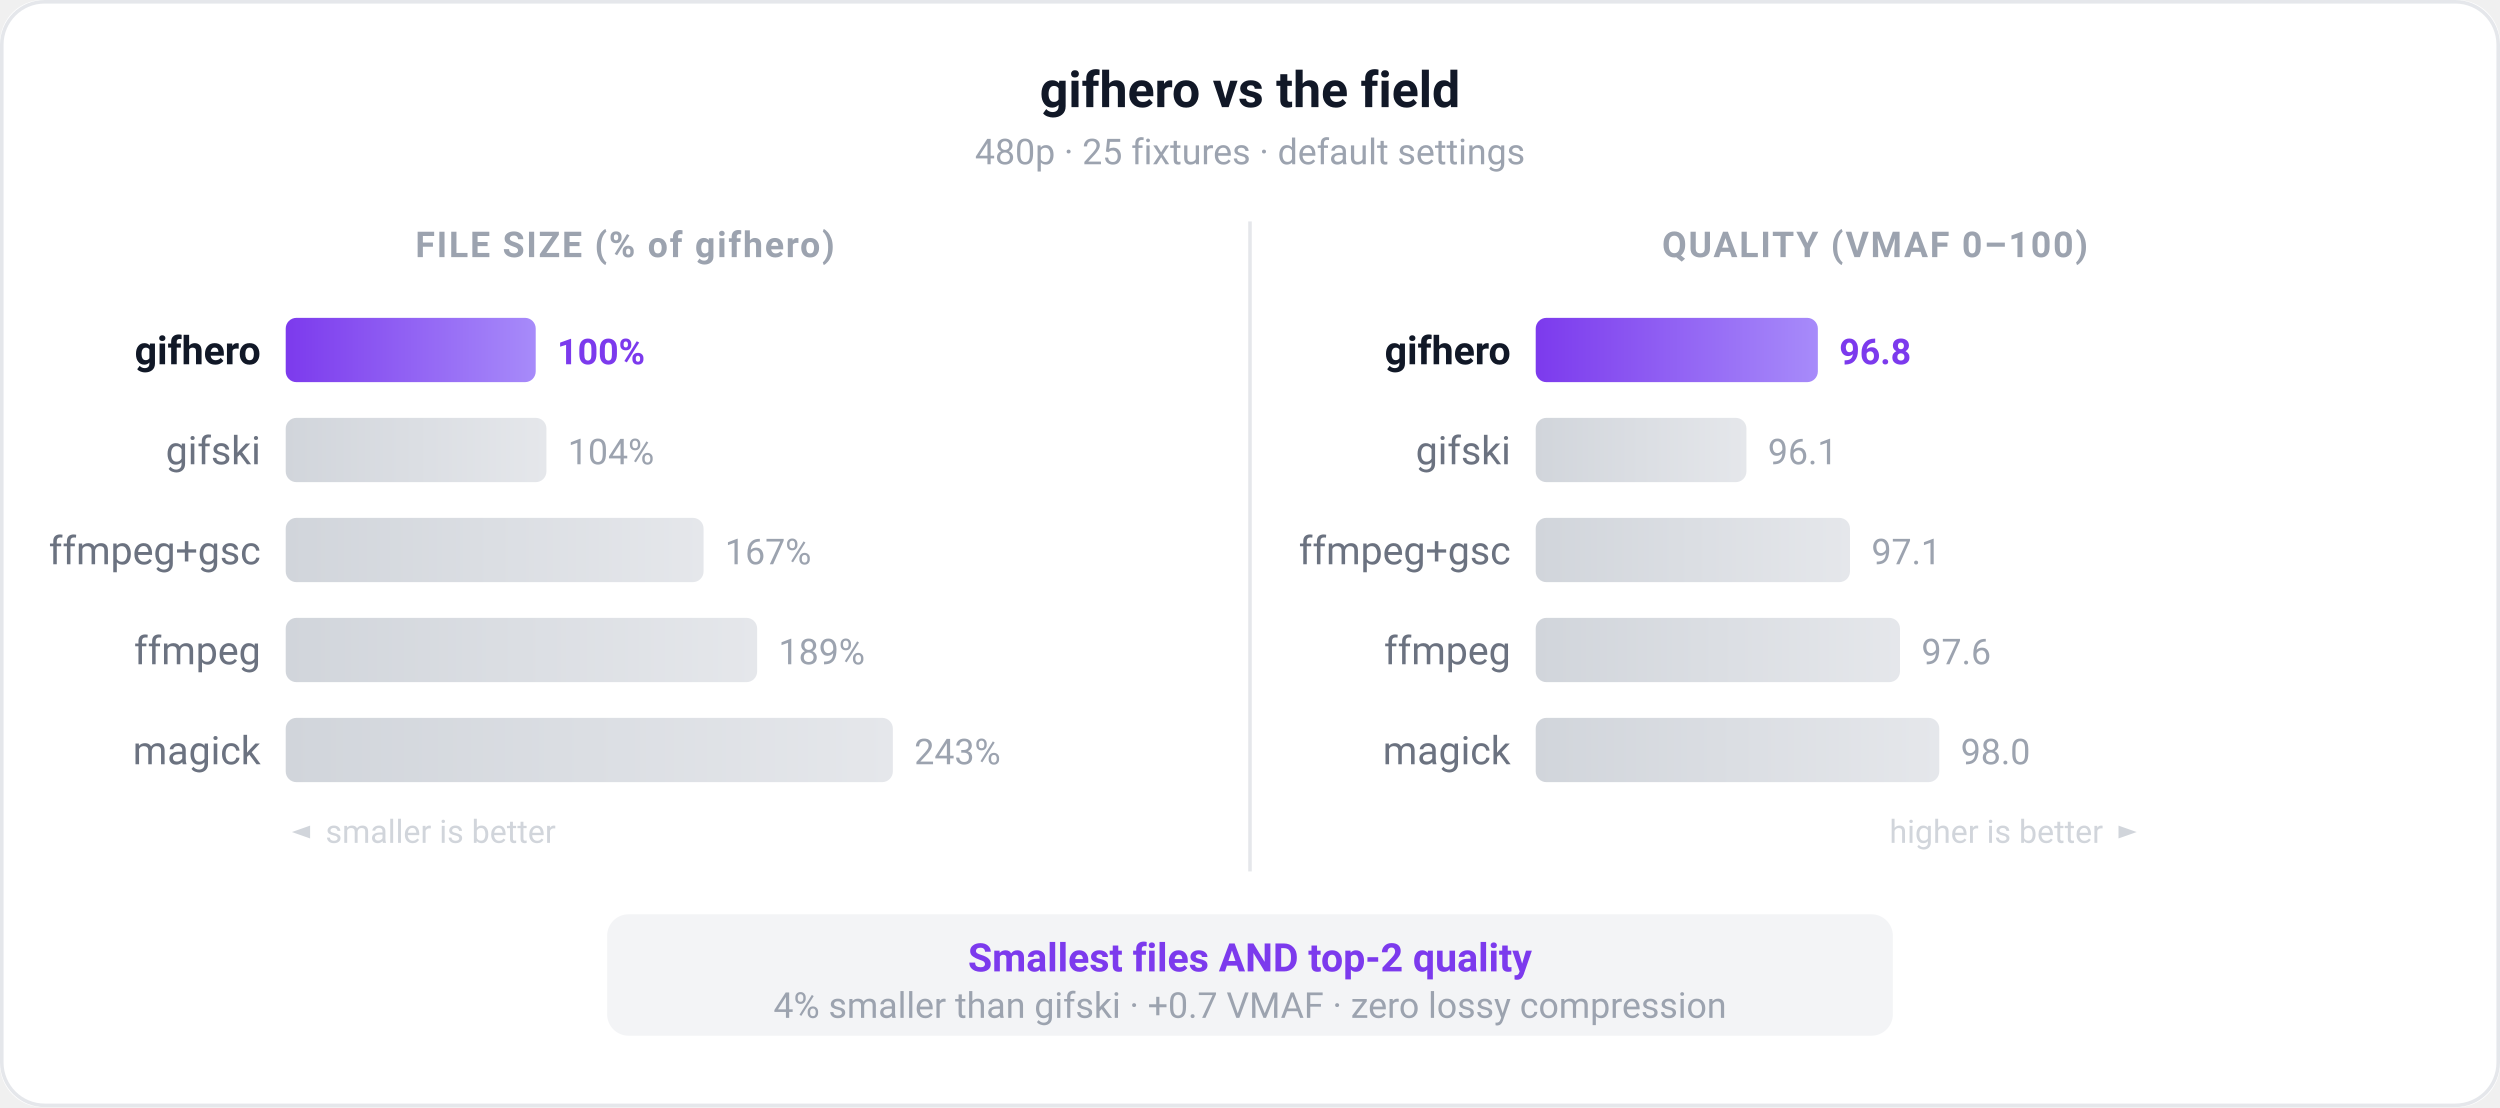
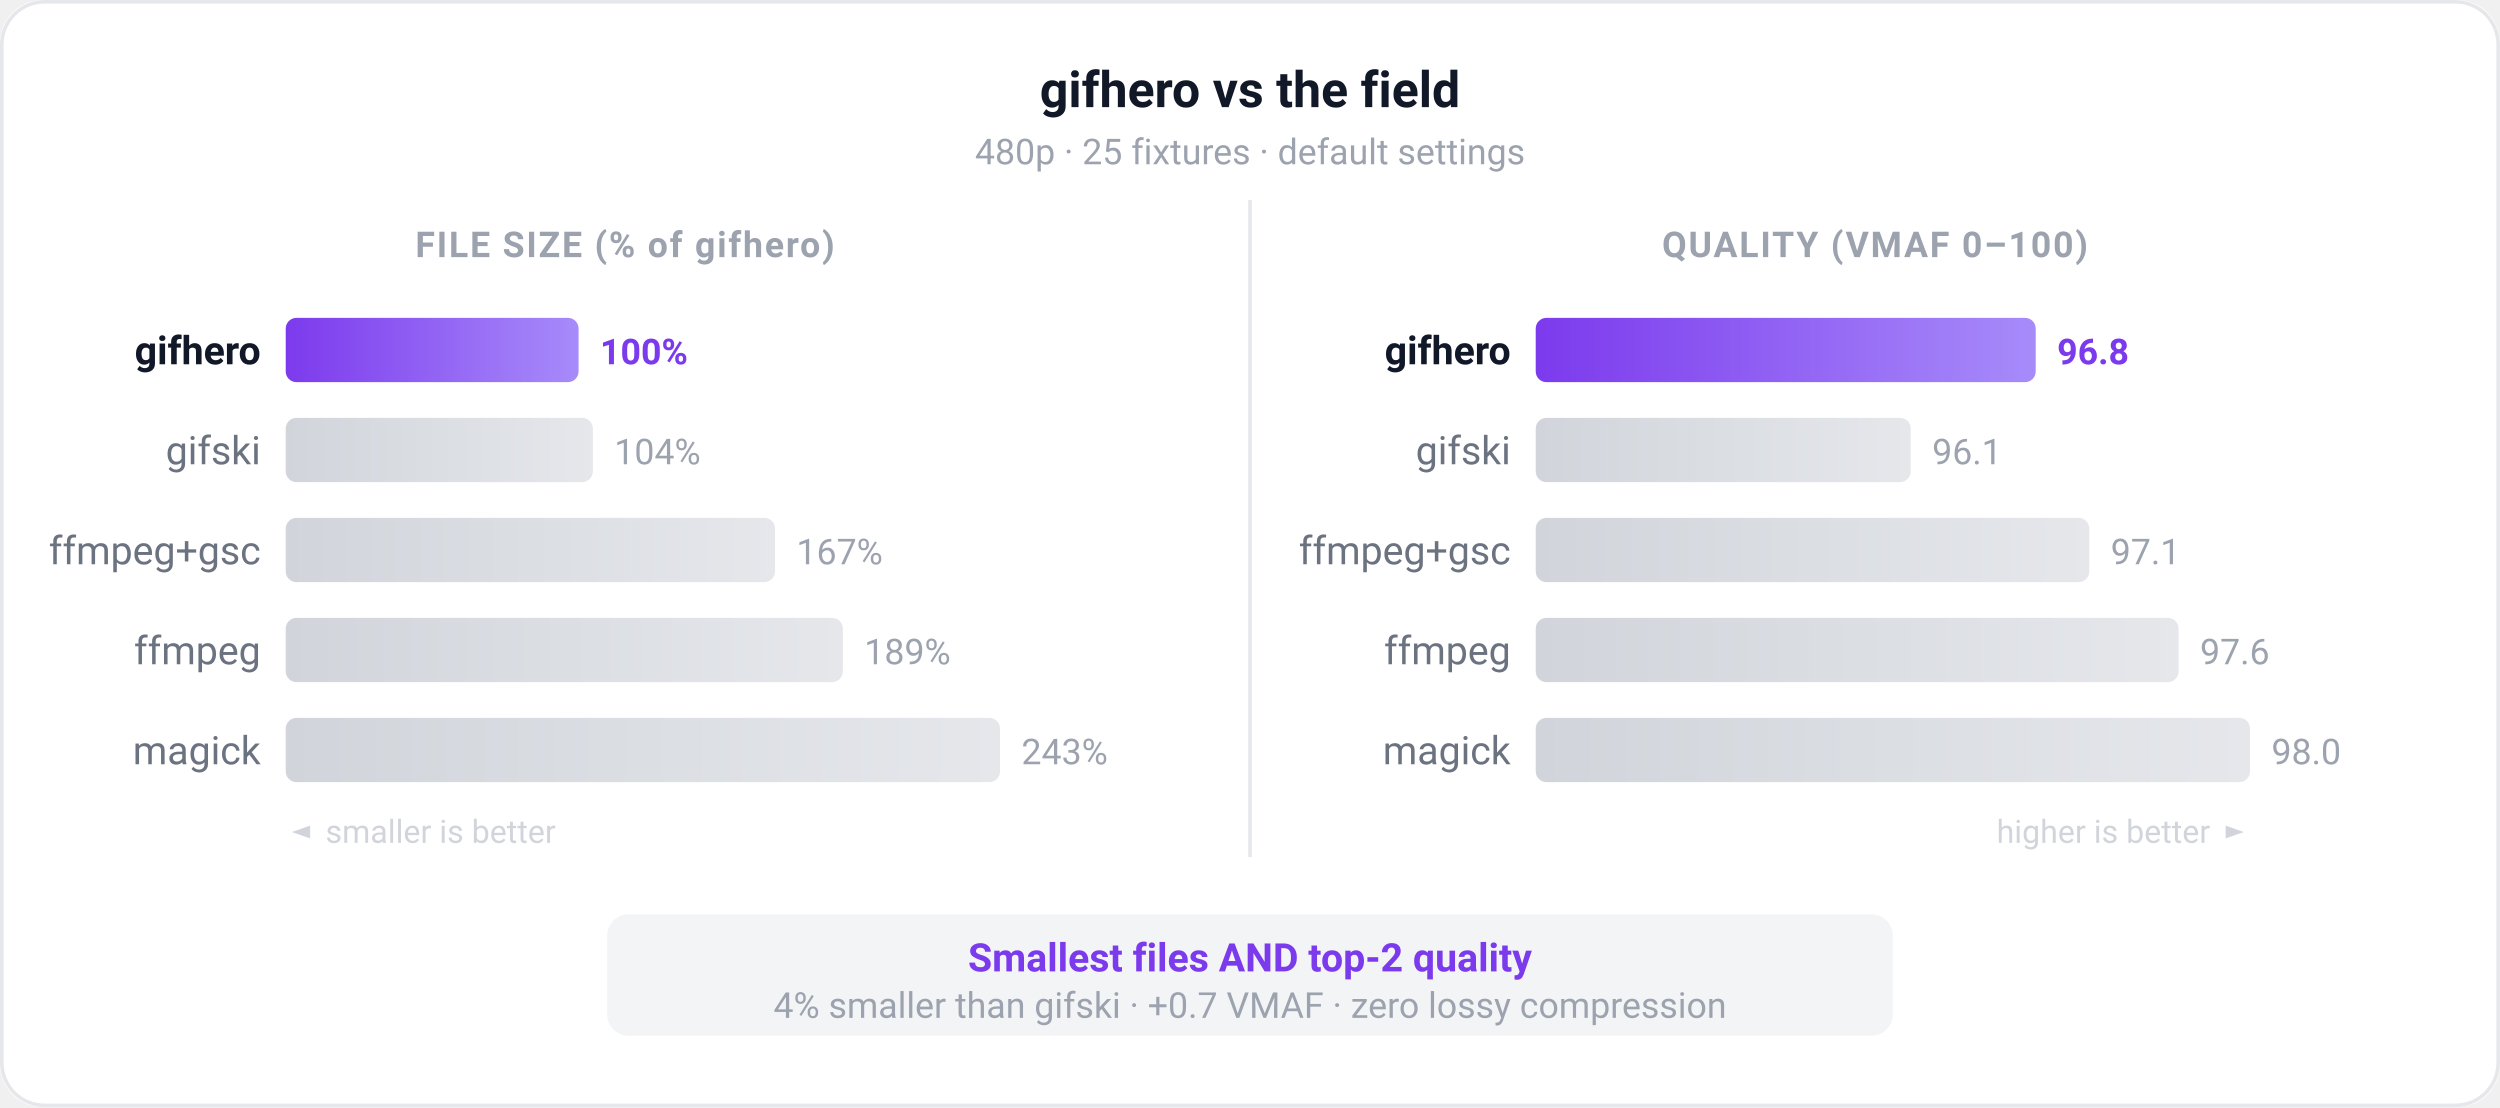
<svg xmlns="http://www.w3.org/2000/svg" viewBox="0 0 700 310" font-family="-apple-system,BlinkMacSystemFont,'Segoe UI',Roboto,Helvetica,sans-serif">
  <defs>
    <linearGradient id="g1" x1="0" y1="0" x2="1" y2="0">
      <stop offset="0%" stop-color="#7c3aed" />
      <stop offset="100%" stop-color="#a78bfa" />
    </linearGradient>
    <linearGradient id="g2" x1="0" y1="0" x2="1" y2="0">
      <stop offset="0%" stop-color="#d1d5db" />
      <stop offset="100%" stop-color="#e5e7eb" />
    </linearGradient>
  </defs>
  <rect width="700" height="310" rx="12" fill="#ffffff" />
  <rect x="0.5" y="0.5" width="699" height="309" rx="12" fill="none" stroke="#e5e7eb" />
  <text x="350" y="30" text-anchor="middle" font-size="14" font-weight="700" fill="#111827">gifhero vs the field</text>
  <text x="350" y="46" text-anchor="middle" font-size="10" fill="#9ca3af">480p · 25 fixtures · default settings</text>
+   <line x1="350" y1="56" x2="350" y2="240" stroke="#e5e7eb" stroke-width="1" />
  <text x="175" y="72" text-anchor="middle" font-size="10" font-weight="600" fill="#9ca3af" letter-spacing="0.05em">FILE SIZE (% of gifhero)</text>
  <text x="73" y="102" text-anchor="end" font-size="11" font-weight="600" fill="#111827">gifhero</text>
-   <rect x="80" y="89" width="70" height="18" rx="3" fill="url(#g1)" />
-   <text x="156" y="102" font-size="10" fill="#7c3aed" font-weight="600">100%</text>
+   <rect x="80" y="89" width="82" height="18" rx="3" fill="url(#g1)" />
+   <text x="168" y="102" font-size="10" fill="#7c3aed" font-weight="600">100%</text>
  <text x="73" y="130" text-anchor="end" font-size="11" fill="#6b7280">gifski</text>
-   <rect x="80" y="117" width="73" height="18" rx="3" fill="url(#g2)" />
-   <text x="159" y="130" font-size="10" fill="#9ca3af">104%</text>
+   <rect x="80" y="117" width="86" height="18" rx="3" fill="url(#g2)" />
+   <text x="172" y="130" font-size="10" fill="#9ca3af">104%</text>
  <text x="73" y="158" text-anchor="end" font-size="11" fill="#6b7280">ffmpeg+gsc</text>
-   <rect x="80" y="145" width="117" height="18" rx="3" fill="url(#g2)" />
-   <text x="203" y="158" font-size="10" fill="#9ca3af">167%</text>
+   <rect x="80" y="145" width="137" height="18" rx="3" fill="url(#g2)" />
+   <text x="223" y="158" font-size="10" fill="#9ca3af">167%</text>
  <text x="73" y="186" text-anchor="end" font-size="11" fill="#6b7280">ffmpeg</text>
-   <rect x="80" y="173" width="132" height="18" rx="3" fill="url(#g2)" />
-   <text x="218" y="186" font-size="10" fill="#9ca3af">189%</text>
+   <rect x="80" y="173" width="156" height="18" rx="3" fill="url(#g2)" />
+   <text x="242" y="186" font-size="10" fill="#9ca3af">189%</text>
  <text x="73" y="214" text-anchor="end" font-size="11" fill="#6b7280">magick</text>
-   <rect x="80" y="201" width="170" height="18" rx="3" fill="url(#g2)" />
-   <text x="256" y="214" font-size="10" fill="#9ca3af">243%</text>
+   <rect x="80" y="201" width="200" height="18" rx="3" fill="url(#g2)" />
+   <text x="286" y="214" font-size="10" fill="#9ca3af">243%</text>
  <text x="80" y="236" font-size="9" fill="#d1d5db">◄ smaller is better</text>
-   <line x1="350" y1="62" x2="350" y2="244" stroke="#e5e7eb" stroke-width="1" />
  <text x="525" y="72" text-anchor="middle" font-size="10" font-weight="600" fill="#9ca3af" letter-spacing="0.05em">QUALITY (VMAF 0–100)</text>
  <text x="423" y="102" text-anchor="end" font-size="11" font-weight="600" fill="#111827">gifhero</text>
-   <rect x="430" y="89" width="79" height="18" rx="3" fill="url(#g1)" />
-   <text x="515" y="102" font-size="10" fill="#7c3aed" font-weight="600">96.8</text>
+   <rect x="430" y="89" width="140" height="18" rx="3" fill="url(#g1)" />
+   <text x="576" y="102" font-size="10" fill="#7c3aed" font-weight="600">96.8</text>
  <text x="423" y="130" text-anchor="end" font-size="11" fill="#6b7280">gifski</text>
-   <rect x="430" y="117" width="59" height="18" rx="3" fill="url(#g2)" />
-   <text x="495" y="130" font-size="10" fill="#9ca3af">96.1</text>
+   <rect x="430" y="117" width="105" height="18" rx="3" fill="url(#g2)" />
+   <text x="541" y="130" font-size="10" fill="#9ca3af">96.1</text>
  <text x="423" y="158" text-anchor="end" font-size="11" fill="#6b7280">ffmpeg+gsc</text>
-   <rect x="430" y="145" width="88" height="18" rx="3" fill="url(#g2)" />
-   <text x="524" y="158" font-size="10" fill="#9ca3af">97.1</text>
+   <rect x="430" y="145" width="155" height="18" rx="3" fill="url(#g2)" />
+   <text x="591" y="158" font-size="10" fill="#9ca3af">97.1</text>
  <text x="423" y="186" text-anchor="end" font-size="11" fill="#6b7280">ffmpeg</text>
-   <rect x="430" y="173" width="102" height="18" rx="3" fill="url(#g2)" />
-   <text x="538" y="186" font-size="10" fill="#9ca3af">97.6</text>
+   <rect x="430" y="173" width="180" height="18" rx="3" fill="url(#g2)" />
+   <text x="616" y="186" font-size="10" fill="#9ca3af">97.6</text>
  <text x="423" y="214" text-anchor="end" font-size="11" fill="#6b7280">magick</text>
-   <rect x="430" y="201" width="113" height="18" rx="3" fill="url(#g2)" />
-   <text x="549" y="214" font-size="10" fill="#9ca3af">98.0</text>
-   <text x="600" y="236" text-anchor="end" font-size="9" fill="#d1d5db">higher is better ►</text>
+   <rect x="430" y="201" width="200" height="18" rx="3" fill="url(#g2)" />
+   <text x="636" y="214" font-size="10" fill="#9ca3af">98.0</text>
+   <text x="630" y="236" text-anchor="end" font-size="9" fill="#d1d5db">higher is better ►</text>
  <rect x="170" y="256" width="360" height="34" rx="6" fill="#f3f4f6" />
  <text x="350" y="272" text-anchor="middle" font-size="11" font-weight="600" fill="#7c3aed">Smallest files AND top-2 quality</text>
  <text x="350" y="285" text-anchor="middle" font-size="10" fill="#9ca3af">4% smaller than gifski · +0.7 VMAF · zero lossy compression</text>
</svg>
